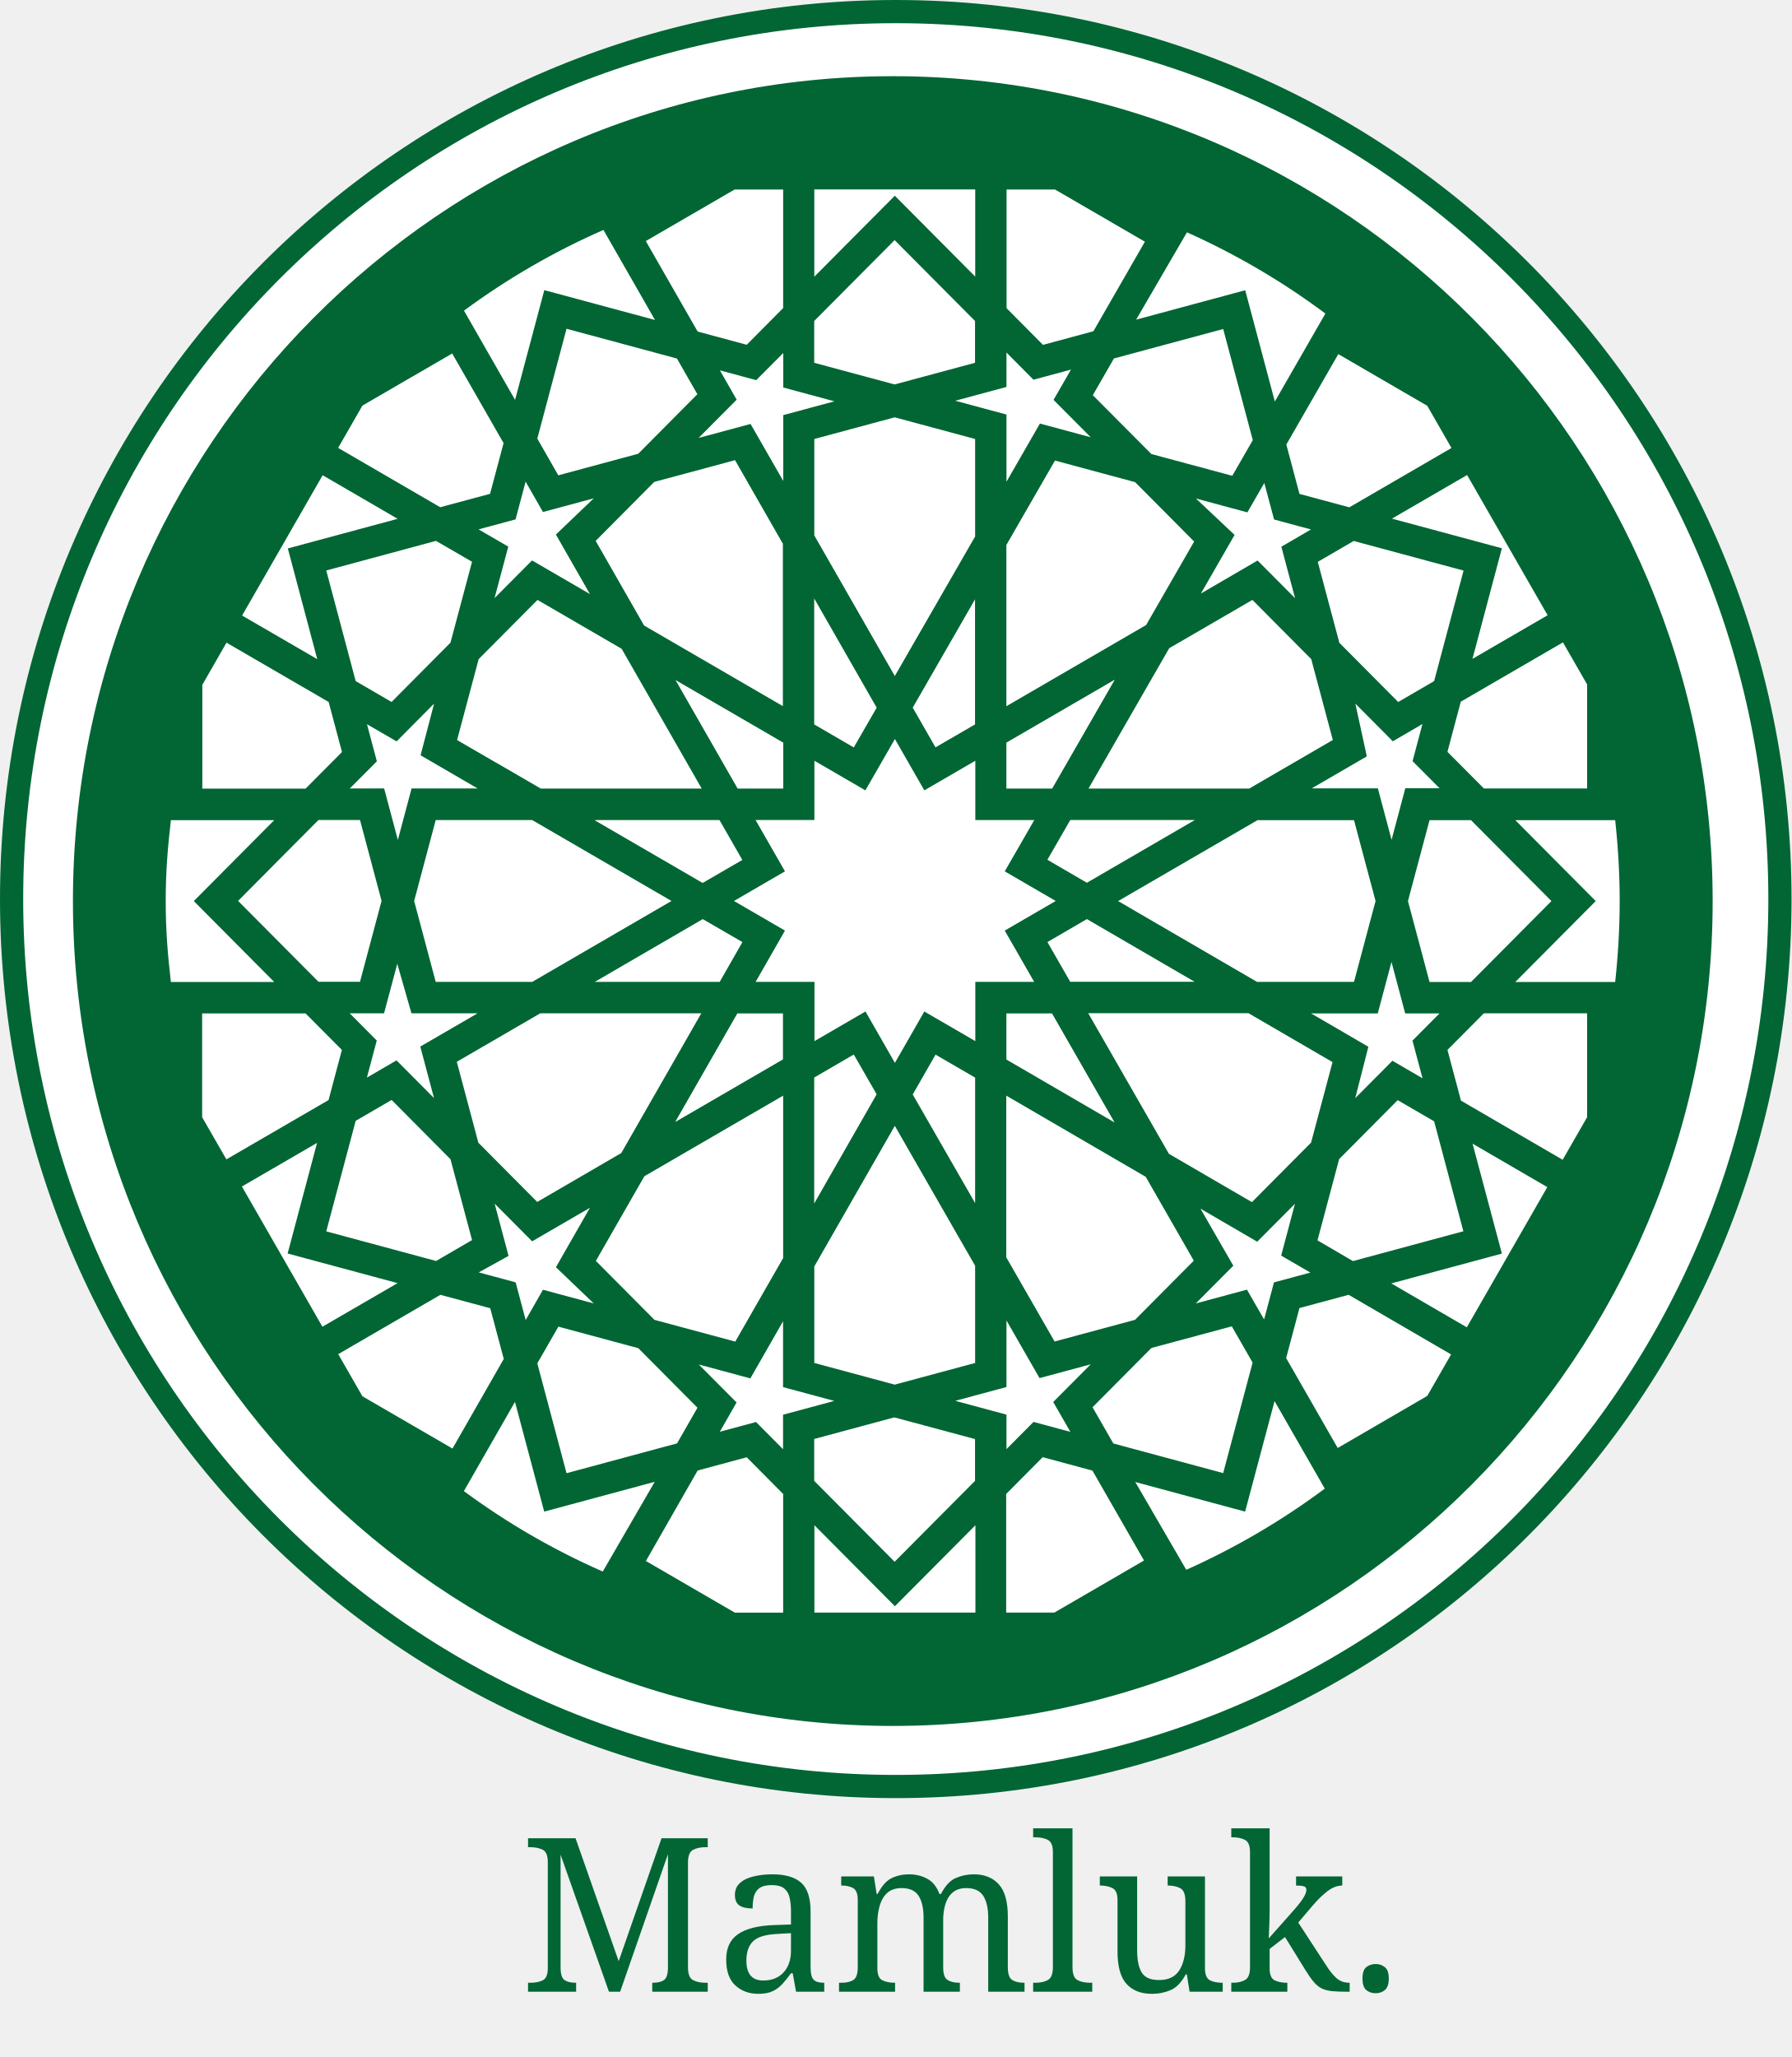
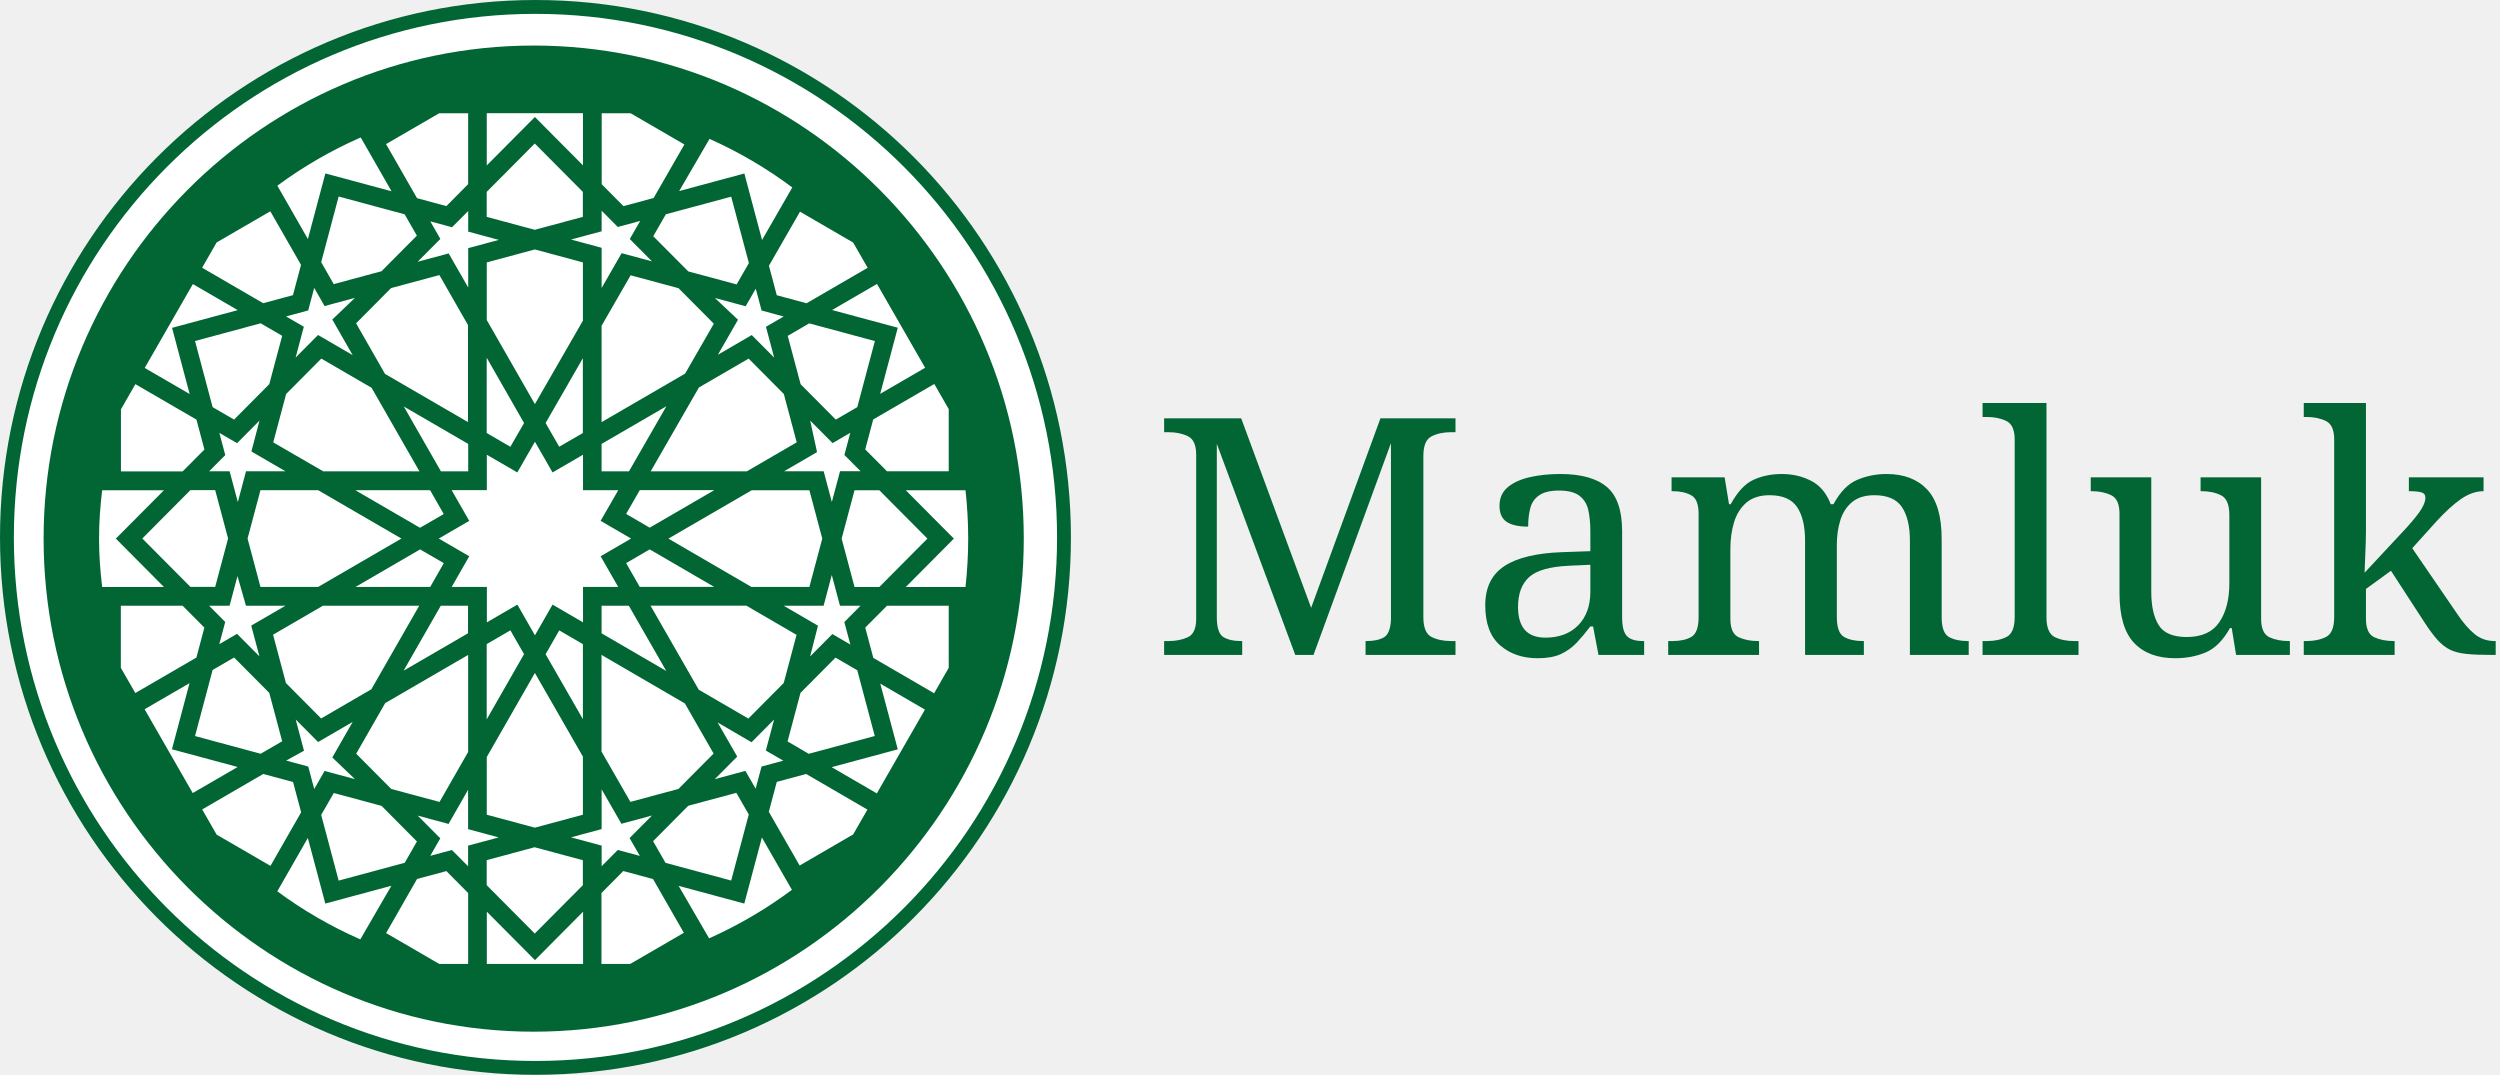
- <svg xmlns="http://www.w3.org/2000/svg" id="Layer_2" viewBox="0 0 186.92 214.61">
+ <svg xmlns="http://www.w3.org/2000/svg" id="Layer_2" viewBox="0 0 436.35 187.6">
  <defs>
-     <style>.cls-1{font-family:Georgia, Georgia;font-size:22.44px;}.cls-1,.cls-2{fill:#026634;}.cls-3{fill:#fff;stroke:#026634;stroke-miterlimit:10;stroke-width:2.42px;}</style>
+     <style>.cls-1{font-family:Georgia, Georgia;font-size:57.85px;}.cls-1,.cls-2{fill:#026634;}.cls-3{fill:#fff;stroke:#026634;stroke-miterlimit:10;stroke-width:2.42px;}</style>
  </defs>
  <g id="Layer_1-2">
    <ellipse class="cls-3" cx="93.46" cy="93.8" rx="92.25" ry="92.59" />
    <path id="_" class="cls-2" d="M7.61,94.01c0,47.45,38.37,86.06,85.54,86.06s85.54-38.61,85.54-86.06S140.31,7.95,93.15,7.95,7.61,46.55,7.61,94.01Zm10.22-8.44h10.78l-8.39,8.44,8.39,8.44h-10.78c-.34-2.94-.54-5.41-.54-8.44s.2-5.5,.54-8.44Zm25.08-46.21l4.27-2.48,5.36,9.35-1.41,5.29-5.2,1.4-10.65-6.19,2.53-4.41,5.11-2.97Zm95.37-6.64l-5.27,9.17-3.09-11.61-11.38,3.07,5.3-9.11c5.14,2.3,9.98,5.14,14.45,8.48Zm30.71,61.29c0,2.85-.17,5.67-.47,8.44h-10.42l8.39-8.44-8.39-8.44h10.42c.3,2.77,.47,5.59,.47,8.44ZM21.11,82.28v-10.83l2.52-4.4,10.66,6.19,1.39,5.22-3.8,3.82h-10.78Zm12.55-32.7l7.83,4.55-11.46,3.09,3.07,11.55-7.84-4.55,8.4-14.63Zm39.26-3.92l3.94-3.96-1.75-3.06,3.79,1.02,2.82-2.83v3.6l5.34,1.44-5.34,1.44v6.87l-3.41-5.95-5.38,1.45Zm54.7-11.34l3.09,11.6-2.14,3.72-8.44-2.27-6.11-6.14,2.2-3.83,11.39-3.07Zm12.02,2.63l9.26,5.38,.02,.02,2.52,4.39-10.66,6.19-5.2-1.4-1.37-5.15,5.42-9.43Zm9.51,48.62h4.33l8.39,8.44-8.39,8.44h-4.33l-2.25-8.44,2.25-8.44Zm-76.36,67.85l5.12-1.38,3.8,3.83v12.38h-5.04l-9.28-5.39,5.4-9.44Zm-13.68,.28l-3.05-11.46,2.2-3.83,8.34,2.25,6.17,6.21-2.13,3.72-11.53,3.11Zm-21.3-8.03l-.15-.26-2.37-4.13,10.66-6.19,.07,.02h0l5.13,1.38,1.41,5.29-5.35,9.35-9.39-5.45Zm3.05-30.91l6.14,6.18,2.25,8.44-3.75,2.18-11.46-3.09,3.07-11.53,3.75-2.18Zm21.38-29.2h12.83l2.38,4.16-4.14,2.4-11.28-6.55h.2Zm-6.71,0l14.53,8.44-14.53,8.44h-10.07l-2.25-8.44,2.25-8.44h10.07Zm17.79,10.33l4.14,2.4-2.37,4.15h-13.03l11.27-6.55Zm8.58,1.2l-5.32-3.09,5.32-3.09-3.07-5.36h6.14v-6.18l5.32,3.09,3.08-5.36,3.07,5.36,5.32-3.09v6.19h6.15l-3.08,5.35,5.32,3.09-5.32,3.09,3.07,5.35h-6.14v6.18l-5.32-3.09-3.07,5.36-3.07-5.36-5.32,3.09v-6.18h-6.14l3.06-5.35Zm-30.09-17.49l-4.12-2.39,2.25-8.44,6.14-6.18,8.78,5.1,8.35,14.58h-16.79l-4.6-2.67h0Zm-10.95-6.36l-3.75-2.18-3.07-11.54,11.45-3.09,3.76,2.18-2.25,8.44-6.14,6.18Zm29.62-2.29l11.24,6.53v4.79h-4.76l-6.48-11.32Zm59.67-17.5l1.76-3.06,1.02,3.81,3.85,1.04-3.09,1.8,1.43,5.37-3.91-3.93-5.91,3.44,3.51-6.11-4.03-3.8,5.38,1.45Zm31.32,10.74l-7.84,4.55,3.07-11.54-11.47-3.09,7.84-4.55,8.4,14.63Zm-15.59,9.05l-6.14-6.18-2.25-8.44,3.75-2.18,11.46,3.09-3.07,11.53-3.75,2.18Zm-6.83,3.97l-8.71,5.06h-16.77l8.42-14.64,8.68-5.04,6.14,6.18,2.25,8.44Zm4.47,16.79l-2.25,8.44h-10.12l-14.49-8.43,14.54-8.44h10.07l2.25,8.44Zm17.92,29.85l-8.4,14.63-7.88-4.58,11.54-3.11-3.06-11.47,7.79,4.53Zm-28.52,9.94l-1.03,3.87-1.79-3.11-5.34,1.44,3.91-3.93h0v-.02l-3.42-5.94,5.92,3.45,3.94-3.96-1.44,5.41,3.05,1.77-3.79,1.02Zm-5.3,19.9l-11.46-3.09-2.17-3.78,6.11-6.15h.03l.03-.04,8.36-2.25,2.17,3.78-3.07,11.53Zm-42.65,14.55v-9.11l8.4,8.45,8.4-8.45v9.11h-16.79Zm-9.87-18.86l1.75-3.06-3.94-3.96,5.38,1.45,3.41-5.96v6.87l5.34,1.44-5.34,1.44v3.6l-2.82-2.84-3.79,1.02Zm1.61-9.41l-8.43-2.27-6.11-6.15,5.06-8.83,14.48-8.41v16.94l-5,8.73Zm-21.86-2.24l-1.05-3.94-3.85-1.04,3.11-1.72-1.45-5.45,3.91,3.93,6.03-3.5-3.55,6.2,3.95,3.78-5.3-1.43-1.81,3.17Zm15.71-20.74h0l-.11,.06,6.48-11.32h4.76v4.8l-11.14,6.47Zm38.72-18.7l4.12-2.4,11.24,6.54h-12.98l-2.38-4.15Zm43.4,30.17l-11.52,3.11-3.7-2.16,2.26-8.48,6.11-6.15,3.8,2.21,3.05,11.47Zm-15.9-9.24l-3.36,3.38h0l-2.8,2.82-8.66-5.04-8.42-14.67h16.72l8.77,5.1-2.24,8.4Zm-26.89,27.06l1.79,3.11-3.85-1.04-2.82,2.84v-3.6l-5.34-1.44,5.34-1.44v-6.94l3.45,6.01,5.34-1.44-3.91,3.93Zm-24.93-14.15l8.4-14.67,8.38,14.6v10.14l-8.39,2.26-8.39-2.26v-10.06Zm16.78-19.7v13.09l-6.51-11.33,2.38-4.16,4.13,2.4Zm22.82,19.09l-6.14,6.18-8.39,2.26-5.04-8.78v-16.87l14.55,8.47,5.01,8.74Zm-14.8-25.79l6.53,11.38-11.29-6.57v-4.81h4.76Zm-18.3,8.45l-6.51,11.38v-13.14l4.13-2.4,2.39,4.16Zm-6.51,35.95l8.35-2.25,.05,.02h.04l8.34,2.24v4.36l-8.39,8.44-8.39-8.44v-4.36Zm20.04,5.73l3.8-3.83,5.19,1.4,5.38,9.38-9.35,5.43h-5.03v-12.38Zm41.63-50.13h3.57l-2.82,2.84,1.05,3.93-3.14-1.83-3.88,3.9,1.37-5.36-5.98-3.48h6.96l1.43-5.37,1.43,5.37Zm-41.62-28.25l11.31-6.57-6.53,11.36h-4.78v-4.79Zm-7.39,.5l-2.38-4.15,6.5-11.3v13.05l-4.12,2.39Zm14.05,7.57h13.01l-11.27,6.55-4.12-2.4,2.39-4.15Zm6.76-35.26l6.17,6.21-5.01,8.71-14.58,8.47v-16.82l5.07-8.81,8.35,2.25Zm-25.06,20.24l-8.4-14.67v-10.06l8.39-2.26,8.39,2.26v10.17l-8.38,14.56Zm-1.89,3.3l-2.39,4.15-4.13-2.4v-13.14l6.51,11.38Zm-18.3,31.89l-8.35,14.58-8.77,5.1-6.14-6.18-2.25-8.44,8.71-5.06h16.8Zm-43.16,25.06l11.47,3.09-7.84,4.55-8.4-14.63,7.84-4.55-3.07,11.54Zm93.76,33l-5.32-9.16,11.46,3.09,3.07-11.53,5.24,9.13c-4.47,3.33-9.31,6.17-14.45,8.47Zm25.14-18.14l-9.34,5.43-5.38-9.38,1.39-5.22,5.13-1.38,10.69,6.22-2.49,4.33Zm16.68-39.93v10.85l-2.55,4.44-10.61-6.17-1.41-5.29,3.8-3.82h10.77Zm-18.97-23.46l-1.43,5.37-1.43-5.37h-6.9l5.72-3.32v-.14l-1.17-5.38,3.91,3.93,3.09-1.8-1.03,3.87,2.82,2.83h-3.57Zm-38.8-42.63l3.92-1.06-1.82,3.16,3.88,3.9-5.3-1.43-3.49,6.07v-7.01l-5.34-1.44,5.34-1.44v-3.59l2.82,2.84Zm-6.09-1.77l-8.39,2.26-8.39-2.26v-4.36l8.39-8.44,8.39,8.44v4.36Zm-20.05,18.88v16.94l-14.48-8.41-5.05-8.83,6.11-6.15,8.43-2.27,4.99,8.72Zm-25.03-3.31l5.3-1.43-3.95,3.78,3.55,6.21-6.04-3.51-3.91,3.93,1.43-5.37-3.1-1.8,3.86-1.04,1.05-3.94,1.81,3.17Zm-16.58,28.84h-3.57l2.82-2.83-1.03-3.87,3.09,1.79,3.91-3.94-1.41,5.39,5.95,3.46h-6.89l-1.43,5.37-1.43-5.37Zm-2.51,3.29l2.25,8.44-2.25,8.44h-4.33l-8.39-8.44,8.39-8.44h4.33Zm3.89,15l1.48,5.17h6.9l-5.98,3.47,1.43,5.37-3.91-3.93-3.09,1.8,1.03-3.87-2.82-2.84h3.58l1.38-5.17Zm-9.58,5.17l3.8,3.82-1.39,5.23-10.66,6.19-2.49-4.33-.04-.07v-10.83h10.78Zm16.53,49.85l5.33-9.31,3.05,11.45,11.53-3.11-5.42,9.36c-5.15-2.26-10.01-5.08-14.49-8.39Zm106.42-73.31l-3.8-3.82,1.39-5.23,10.66-6.19,2.49,4.33,.03,.06v10.85h-10.77ZM119.45,25.22l-5.37,9.34-5.26,1.42-3.8-3.83v-12.38h5.05l9.39,5.45Zm-17.69,3.65l-8.4-8.45-8.4,8.45v-9.11h16.79v9.11Zm-20.05-9.11v12.38l-3.8,3.83-5.12-1.38-5.41-9.44,9.27-5.38h5.06Zm-11.08,17.65l2.13,3.72-6.17,6.21-8.34,2.25-2.19-3.83,3.05-11.46,11.53,3.11Zm-2.3-4.03l-11.54-3.11-3.05,11.45-5.33-9.31c4.5-3.32,9.37-6.15,14.55-8.42l5.37,9.38Z" />
-     <text class="cls-1" transform="translate(54.26 207.8) scale(.97 1)">
+     <text class="cls-1" transform="translate(200.94 114.31) scale(1.02 1)">
      <tspan x="0" y="0">Mamluk.</tspan>
    </text>
  </g>
</svg>
